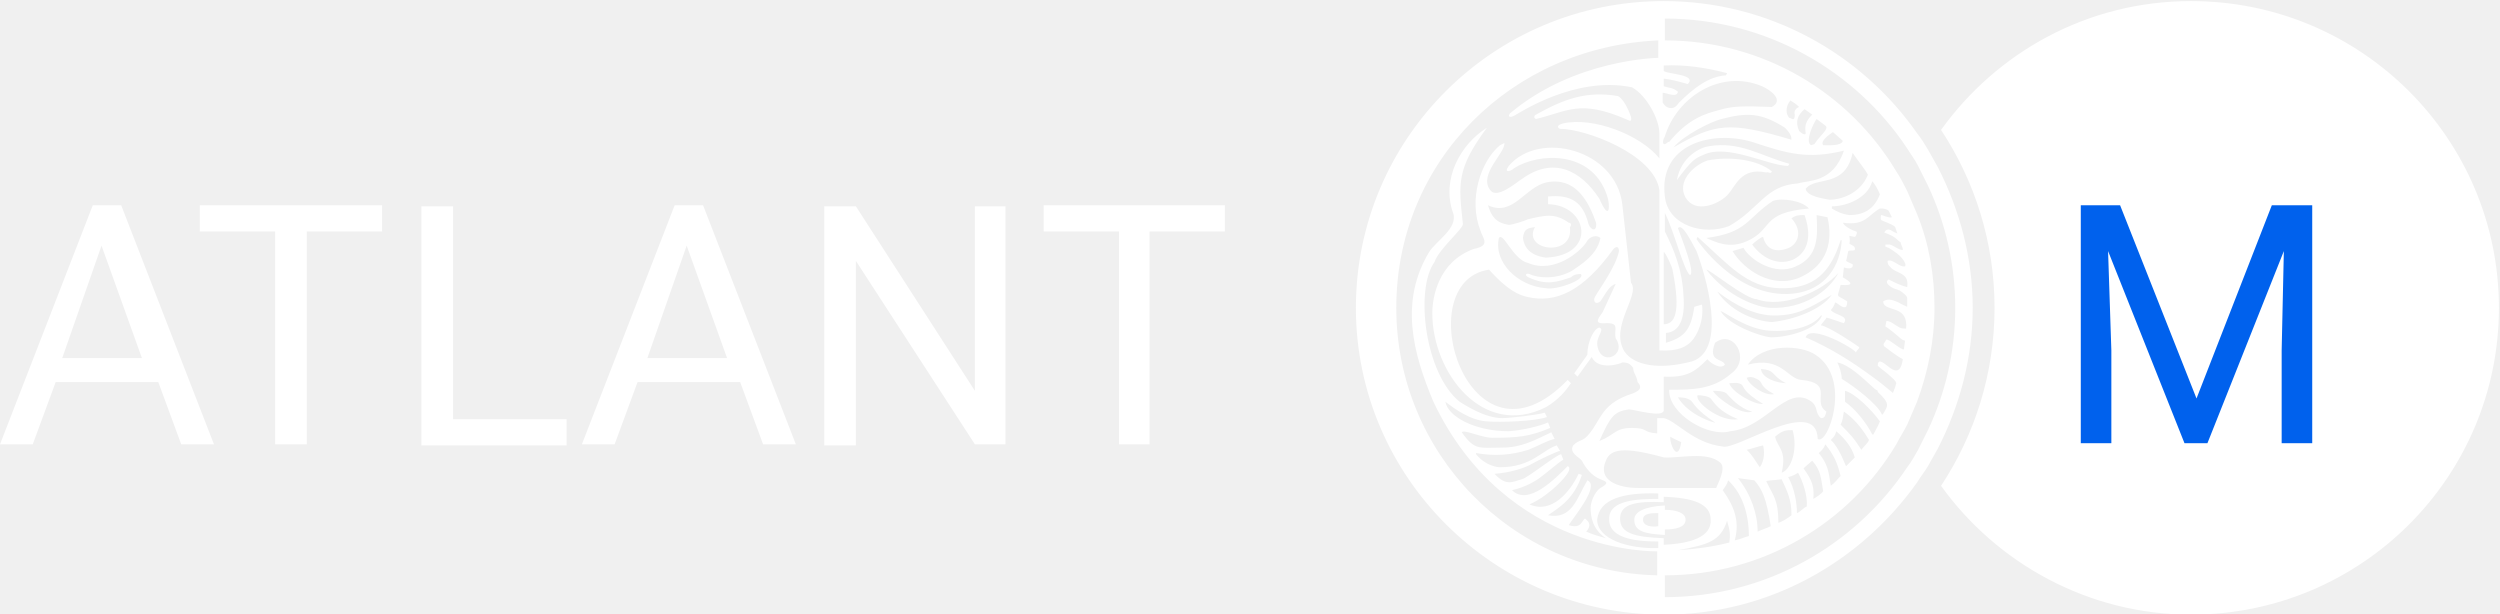
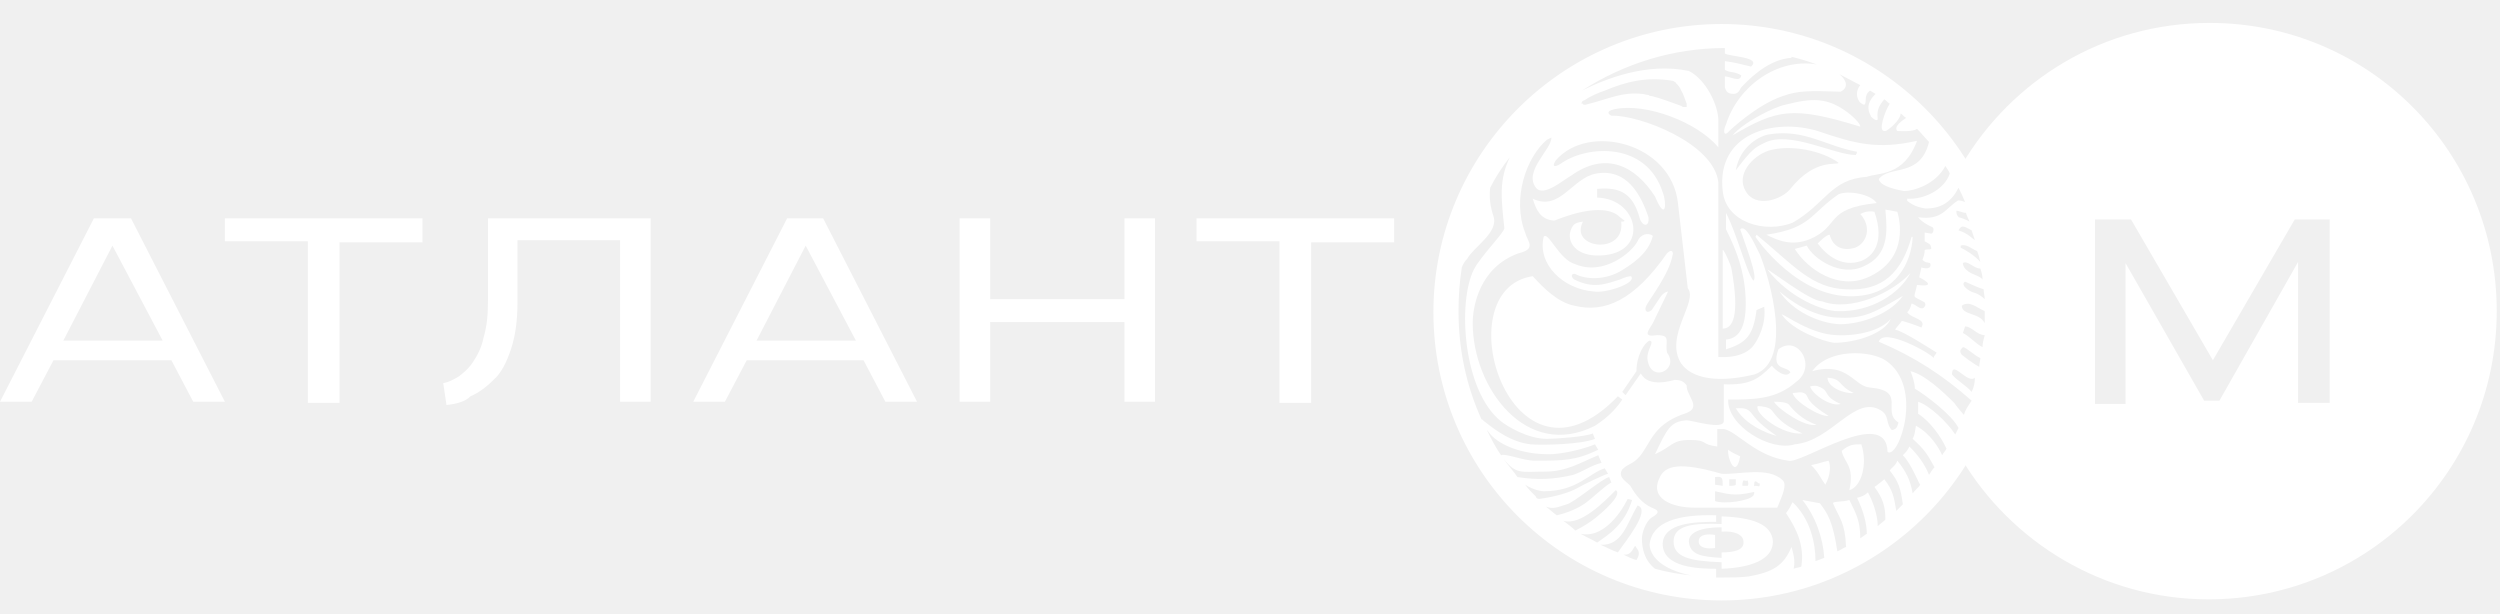
- <svg xmlns="http://www.w3.org/2000/svg" version="1.1" id="Layer_1" x="0px" y="0px" viewBox="0 0 229 56.2" style="enable-background:new 0 0 229 56.2;" xml:space="preserve">
+ <svg xmlns="http://www.w3.org/2000/svg" version="1.1" id="Layer_2" x="0px" y="0px" viewBox="0 0 229 56.2" style="enable-background:new 0 0 229 56.2;" xml:space="preserve">
  <style type="text/css">
	.st0{fill:#FFFFFF;}
- 	.st1{fill:#0061ED;}
</style>
-   <g id="Logo-_x2F_-blue-_x2F_-horizontal">
-     <g id="logo-atlant" transform="translate(23, 50)">
-       <g id="Logo" transform="translate(517, 0)">
-         <path id="Shape" class="st0" d="M-383.5-36.6c-0.7,0.1-2.5,0.9-2.9,3.1c1.4-1.9,1.7-2,2.4-2.3c2.2-1.1,6,1,7.8,1     c0-0.1,0.1-0.1,0.1-0.2C-378.7-35.7-380.6-37.1-383.5-36.6z M-383.6-35.3c-1.4,0.5-2.8,2-2,3.4c0.9,1.5,3,0.6,3.8-0.2     c0.8-0.8,1.2-2.6,3.6-2.1c0.2-0.1,0.4,0.2,0.5-0.1C-379-35.4-381.6-35.7-383.6-35.3z M-362.5-34.7c-0.3-0.5-0.6-1.1-0.9-1.6     c-0.3-0.5-0.6-1-1-1.5c-5.1-7.3-13.6-12.1-23.2-12.1c-15.6,0-28.2,12.6-28.2,28.1s12.7,28.1,28.2,28.1c9.6,0,18-4.8,23.2-12.1     c0.3-0.5,0.7-1,1-1.5c0.3-0.5,0.6-1.1,0.9-1.6c2-3.9,3.2-8.3,3.2-12.9S-360.5-30.8-362.5-34.7z M-387.6-21.9L-387.6-21.9v-5     c0.1-0.1,0.8,1.4,0.8,1.6c0.8,4,0.2,5-0.8,5V-21.9L-387.6-21.9z M-388.2,2.7c-13.3-0.3-23.9-11.2-23.9-24.5     c0-13.5,10.6-23.9,24-24.5v1.6c0,0-7.7,0.1-13.6,5.1c-0.2,0.3,0,0.4,0.4,0.2c0.4-0.2,5.6-3.7,10.8-2.6c1.4,0.8,2.5,3,2.5,4.2v2.3     c-1.8-2.2-6.1-3.8-8.8-3.2c-0.8,0.2-0.4,0.5-0.3,0.5c2.3,0,8.6,2.3,9.1,5.6v14.7c1.8,0.1,2.5-0.4,2.9-0.8c0.6-0.6,1.2-2,1-3.4     l-0.7,0.2h0c-0.3,2.1-0.9,2.8-2.6,3.3v-0.9c1.2-0.1,1.8-1.2,1.6-3.5c-0.1-2.2-0.8-4-1.7-5.8v-1.7c0.9,1.8,1.7,5.2,2.3,5.7     c0.5-0.2-0.7-3.2-1.1-4.3c0.4-0.5,1.2,1.2,1.7,2.1c0.8,2.1,2.9,9-0.4,10.1c-3,0.8-5.3,0.4-6.2-0.9c-1.4-2.3,1.5-5.2,0.6-6.3     l-0.8-7.2c-0.6-5-7.6-6.8-10.4-3.5c-0.5,0.7,0.2,0.5,0.5,0.2c2.2-1.4,7.1-1.7,8.5,2.5c0.3,0.8,0.3,2.6-0.7,0.3     c-1.7-2.6-4.2-3.9-7.1-1.8c-0.5,0.3-2.3,1.9-2.9,1c-1.1-1.4,1.4-3.4,1.3-4.3l-0.4,0.2c-1.8,1.5-2.9,5-1.8,7.8     c0.2,0.7,1,1.4-0.6,1.7c-3.3,1.2-3.8,4.5-3.8,5.9c0,5.4,4.6,11.5,10.4,8.6c1.2-0.7,1.9-1.6,2.3-2.2l-0.3-0.3     c-9.1,9.4-14.7-9-7.2-10.1c0.9,1,2.1,2.2,3.5,2.5c2.6,0.6,5.1-0.5,7.9-4.4c0.4-0.4,0.5,0,0.5,0.2c-0.3,1.5-1.9,3.6-2.2,4.2     c-0.2,0.3,0,0.8,0.5,0.4c0.6-0.9,0.8-1.4,1.4-1.6l-1.2,2.6c-0.5,0.7-0.8,1.1,0.4,1c1.2,0,0.6,0.6,0.8,1.4     c1.1,1.6-1.5,2.7-1.7,0.5c0-0.8,0.7-1.3,0.2-1.5c-0.5,0.1-1.1,1.3-1.1,2.5l-1.2,1.7l0.3,0.3l1.3-1.8c0.6,1.3,2.7,0.6,2.8,0.5     c0.5,0,0.7,0.1,1,0.5c0,0.5,0.3,0.6,0.4,1.3c0.7,0.7-0.3,1-0.9,1.2c-2.4,0.9-2.5,2.3-3.5,3.5c-0.6,0.8-0.9,0.5-1.5,1.1     c-0.4,0.7,0.6,1.1,0.8,1.4c0.3,0.6,0.9,1.4,1.7,1.7c0.5,0.2,0.9,0.3,0,0.8c-0.6,0.4-0.9,1.4-0.9,1.8c0,0.9,0.2,2,1.4,2.8     c-0.7-0.2-1.1-0.3-1.8-0.6c0.6-0.7,0.1-1-0.1-1.2c-0.3,0.1-0.3,1-1.5,0.6c0.4-0.7,2.9-3.6,1.7-4.1c-1,1.7-1.4,3.6-3.6,3.2     c1-0.7,2.4-1.5,3.1-3.7l-0.3-0.1c-0.8,1.7-2.5,3.7-4.5,2.8c0.9-0.4,1.4-0.8,1.9-1.2c0.4-0.3,2.3-2,1.6-2.3     c-1.1,1.1-3.6,3.7-5.1,2.2c0.9-0.2,1.8-0.6,2.5-1.1c0.7-0.5,1.7-1.4,2.2-1.7l-0.2-0.5c-0.5,0.1-3.1,2.2-3.6,2.3     c-0.8,0.2-1.4,0.7-2.5-0.5c1.4-0.1,2.7-0.5,3.4-0.9c0.5-0.3,2.4-1.2,2.6-1.2l-0.3-0.5c-1.3,0.4-2.3,2-5.2,2     c-0.2,0-1.3-0.1-2.2-1.2l0-0.1c1.7,0.3,3.2,0.2,4.8-0.3c0.8-0.3,1.6-0.8,2.4-1l-0.3-0.6c-1.5,0.7-2.7,1.4-4.5,1.4     c-2.1,0-2.5,0.3-3.7-1.4c0.2-0.3,1.8,0.5,2.8,0.5c2.3,0,3.4-0.1,5.3-0.9l-0.2-0.5c-0.7,0.3-2.2,0.7-3.6,0.8     c-3.2,0-5.6-1.4-5.8-2.7c0.9,0.7,2.3,1.7,3.8,1.8c1.2,0.1,4.4,0,5.5-0.4l-0.2-0.4c-0.6,0.2-3.2,0.5-3.9,0.5     c-1.6,0-3.4-1.2-3.9-1.5c-3.2-2.6-4.1-10.3-2.3-12.8c0.4-1.2,2.7-3.1,2.6-3.5c-0.4-3.7-0.6-5,2.2-8.8c-2.4,1.5-4.2,4.7-3.1,7.8     c0.5,1.4-1.6,2.6-2.2,3.6c-2.7,4.5-1.5,9.2,0.4,13.7c6.7,14.1,20.5,13.7,20.5,13.7L-388.2,2.7z M-387.6-42.1v-0.7     c0.8,0.1,1.5,0.3,2.2,0.5c0.9-0.9-1.9-0.9-2.2-1.2V-44c1.9-0.1,3.9,0.2,5.8,0.7l-0.1,0.2c-1.6,0.1-3,1.2-4.3,2.5     c-0.1,0.1-0.3,0.5-0.7,0.5c-0.4,0-0.6-0.2-0.8-0.5v-0.9c0.4,0,1.3,0.5,1.4-0.1C-386.8-42-387-41.9-387.6-42.1z M-367.6-29.8     c0.2,0.1,0.8,0.3,1.1,0.5c0.1,0.1,0.1,0.1,0.1,0.1l0.2,0.6c-0.1-0.1-0.3-0.1-0.4-0.2c-0.3-0.2-0.6-0.3-0.8,0.1     c0.3,0.1,0.5,0.2,0.7,0.3c0.4,0.2,0.6,0.5,0.8,0.6c0,0.2,0.2,0.4,0.2,0.7c-0.4,0-0.8-0.4-1.2-0.5c-0.1,0-0.3,0-0.4,0v0l0,0.2     c0.1,0,0.2,0.1,0.3,0.1c0.5,0.3,1.1,0.7,1.4,1.2c0.1,0.2,0.2,0.3,0.1,0.5c-0.1,0-0.1,0-0.2,0c-0.5-0.1-1-0.7-1.4-0.5     c0,0.3,0.1,0.4,0.2,0.5c0.3,0.4,0.8,0.5,1.1,0.7c0.3,0.2,0.6,0.4,0.5,1.2c-0.3-0.1-0.4-0.1-0.6-0.2c-0.3-0.1-0.5-0.2-1.1-0.5     c-0.5,0.3,0.3,0.8,0.7,0.9c0.1,0,0.2,0.1,0.3,0.1c0.3,0.2,0.7,0.5,0.7,0.7l0,0.8c-0.2-0.1-0.5-0.2-0.8-0.4     c-0.5-0.2-0.9-0.4-1.4-0.1c0,0.6,0.8,0.6,1.4,0.9c0.4,0.2,0.8,0.6,0.7,1.6c-0.2,0-0.4,0-0.6-0.1c-0.4-0.2-0.8-0.6-1.2-0.6     l-0.1,0.5c0.5,0.3,0.9,0.7,1.4,1.1c0.1,0.1,0.3,0.2,0.4,0.2l-0.1,0.8c0,0-0.1,0-0.1,0c-0.5-0.2-1.2-0.9-1.5-0.9     c-0.1,0.1-0.1,0.2-0.2,0.3c-0.1,0.1-0.1,0.3,0.1,0.4c0,0,0,0,0,0c0,0,1,0.8,1.6,1.1c-0.2,1.4-0.8,1.1-1.3,0.7     c-0.5-0.4-1-0.8-1-0.1c0.3,0.3,0.8,0.6,1.2,1c0.2,0.2,0.4,0.3,0.5,0.6c-0.1,0.3-0.1,0.4-0.2,0.6c0,0.1-0.1,0.2-0.1,0.3     c-0.6-0.5-1.2-1-1.9-1.5c-1.9-1.4-3.8-2.6-6.1-3.6c0.4-1.3,4.6,1.1,4.6,1.4c0.1-0.3,0.3-0.3,0.3-0.5c-0.4-0.3-2.8-1.9-3.5-2     c0-0.1,0.5-0.6,0.5-0.7c0.2,0,1.5,0.5,1.6,0.5c0.5-0.7-0.8-0.7-1.2-1.2c0.2-0.2,0.3-0.4,0.4-0.7c0.3,0.1,0.7,0.6,1,0.4     c0.1-0.2,0.1-0.3,0.1-0.5c-1.1-0.7-0.9-0.2-0.6-1.5c1.4,0.1,0.9-0.3,0.2-0.7l0.1-0.9c0.3,0.1,0.9,0.2,0.8-0.3     c-0.2-0.1-0.3-0.1-0.6-0.3c0.1-0.3,0.1-0.5,0.2-0.9c0.2-0.1,0.4,0,0.6-0.1c0.1-0.4-0.3-0.4-0.5-0.6c0.1-0.3,0-0.5,0-0.7l0.5,0.1     c0.1,0,0.3-0.5,0.1-0.5c-0.3-0.1-1-0.4-1.2-0.8c2.1,0.3,2.3-0.7,3.4-1.3c0,0,0.1,0,0.2,0c0.2,0,0.5,0.1,0.6,0.2l0.3,0.6     c-0.3,0.1-0.8-0.2-1-0.2C-367.8-29.8-367.6-29.8-367.6-29.8z M-382.2-5.1c0.2-0.3,0.4-0.5,0.5-0.9c1.5,1.4,1.9,3.5,1.9,5.1     c-0.4,0.1-0.8,0.3-1.3,0.4C-380.6-2.3-381.2-3.7-382.2-5.1z M-387.6-4.5c2.6,0.1,4.3,0.6,4.3,2.1c0.1,1.6-1.9,2.2-4.3,2.3v-0.6     c-2.8-0.1-4-0.5-4-1.8c0-1.4,1.6-1.6,4-1.5V-4.5z M-382.9-18.6c1.7-1.3,3.3,1.5,1.5,2.8c-1.7,1.5-3.6,1.5-5.7,1.5     c-0.1,2.2,3.6,4.4,5.6,3.8c3.2-0.3,5.1-4.2,7.3-2.8c0.8,0.5,0.4,1.1,1,1.6c0.4,0,0.4-0.3,0.5-0.6c-1.4-0.9,0.8-2.6-2.3-2.9     c-1.3-0.1-1.8-2.2-4.9-1.4c1.4-2,4.9-1.8,6.2-0.9c3.4,2.2,1.1,8.4,0.2,7.7c-0.1-4-7.5,1.1-8.7,0.7c-2.7-0.3-4.3-2.4-5.4-2.6h-0.6     v1.4c-1.4-0.1-0.8-0.5-2.3-0.5c-1.6,0-1.5,0.6-3,1.2c1-2.2,1.3-2.7,2.7-2.9c0.5,0,3.1,0.8,3.2,0.1v-3.1c2.2,0.1,2.9-0.5,4-1.6     c0.2,0.3,1.2,1,1.6,0.5C-382.2-17.2-383.6-16.8-382.9-18.6z M-373.6-30.3l1,0.2c0.3,1.3,0.6,4.1-2.5,5.5     c-2.5,1.1-5.1-0.6-6.2-2.4l1-0.3c0.6,1.1,2.9,2.6,4.8,1.7C-373.4-26.5-373.5-28.4-373.6-30.3z M-375.9-30     c0.4-0.3,0.7-0.3,1.2-0.3c0.9,2.6-0.2,3.7-1.1,4.1c-1.5,0.6-2.9-0.3-3.7-1.4c0.2-0.2,0.8-0.7,1-0.7c0.3,1.2,1.2,1.4,2.1,1.1     C-375.3-27.5-374.8-28.8-375.9-30z M-380-27.9c-1.6,0.7-2.8,0.1-3.7-0.3c3.8-0.5,3.7-1.8,6.1-3.4c0.9-0.3,2.7,0,3.3,0.7     C-378.8-30.5-377.5-29-380-27.9z M-377-23.6c3.2,0.1,4.7-1.5,5.6-4.4h0.1c-0.1,2.2-1.4,4.6-4.5,4.9c-5.2,0.5-8.8-5-8.8-5l0.1-0.2     C-381.6-25.7-380-23.7-377-23.6z M-379.1-22.6c2.4,0.9,6-0.7,7.5-2.4c-0.9,1.7-3.2,3.3-6.2,3.2c-1.1,0-4-1-5.9-3.5     C-383.5-25.4-380.1-22.6-379.1-22.6z M-377.5-13.9c-0.8,0.2-2.3-0.8-2.5-1.5c0.3-0.1,0.5-0.1,0.9,0.1     C-378.4-15-379-14.7-377.5-13.9z M-378.7-16.2c1.4,0.1,0.9,0.6,2.3,1.3C-377.1-14.9-378.6-15.3-378.7-16.2z M-384.5-13.8     c0.4,0,1,0.1,1.2,0.3c0.4,0.5,0.8,1.2,2.5,1.9C-382.4-11.3-384.8-13.2-384.5-13.8z M-382.9-11.3c0.1,0.1-2.4-0.6-3.4-2.3     c0.3,0,0.8,0,1.2,0.3C-384.8-13-384.7-12.5-382.9-11.3z M-383.1-14.2c0.3,0,1.1,0,1.3,0.3c0.3,0.3,1.1,1.3,2.3,1.6     C-380.5-11.9-382.8-13.6-383.1-14.2z M-381.6-14.9c0.4,0,0.7-0.1,1.1,0.1c0.3,0.2,0,0.6,2,1.8C-379.3-12.9-381.4-14.1-381.6-14.9     z M-382.4-21.5c0.3,0,2.4,1.7,4.6,1.8c1.7,0.1,3.8-0.3,4.6-1.4h0.1c-0.5,1.3-3.1,2-4.7,2C-378.8-19.2-381.6-20.2-382.4-21.5z      M-377.7-20.5c-1.7-0.1-3.9-1.1-5-2.8h0c1.8,1.4,3.6,2.2,5.2,2.2c2.1,0,3.1-0.6,5.3-1.9C-373.2-21.6-375.7-20.7-377.7-20.5z      M-377.4-10c0.7-0.6,1-0.6,1.6-0.6c0.5,1.7-0.1,3.6-1,3.9C-376.3-8.8-377.2-9-377.4-10z M-378.8-7.2c-0.5-0.7-0.6-1-1.2-1.6     c0.5-0.1,1-0.3,1.5-0.4C-378.4-8.8-378.3-7.9-378.8-7.2z M-386-9.5c-0.3,2-1.1,0.1-1-0.5C-386.7-9.8-386.4-9.7-386-9.5z      M-392.9-7.8c0.4-1.1,1.7-1.3,5.3-0.3c1.4,0.1,4-0.6,5.2,0.5c0.4,0.4,0.1,1.2-0.4,2.3h-7.1C-391.8-5.3-393.7-6-392.9-7.8z      M-381.8-2.3c0.3,1,0.3,1.4,0.2,2c-1.6,0.4-3.1,0.6-4.7,0.7C-383.6-0.1-382.4-0.4-381.8-2.3z M-380.8-6.2l1.5,0.2     c0.7,0.8,1.1,1.6,1.5,4.2c-0.4,0.2-0.8,0.3-1.2,0.5C-379-2.9-379.6-4.7-380.8-6.2z M-378.2-5.9c-0.1-0.1,0.8-0.1,1.4-0.2     c0.5,1.1,0.9,1.8,0.9,3.3c-0.4,0.3-0.7,0.5-1.2,0.7C-377.1-4.3-377.6-4.6-378.2-5.9z M-376.2-6.3c0.4-0.1,0.6-0.2,0.9-0.4     c0.4,0.7,0.9,2.1,0.8,3.1c-0.3,0.1-0.6,0.5-0.9,0.6C-375.4-3.9-375.6-5.2-376.2-6.3z M-374.8-7.1c0.1-0.1,0.8-0.7,0.8-0.7     c0.8,0.9,0.8,1.6,1,2.8c-0.1,0.2-0.7,0.6-0.9,0.7C-373.8-5.4-374-6-374.8-7.1z M-373.4-8.5c0.2-0.2,0.4-0.3,0.6-0.8     c0.8,1,1.1,1.7,1.4,2.9c-0.3,0.3-0.5,0.6-0.9,0.9C-372.5-6.9-372.6-7.5-373.4-8.5z M-372.3-9.7c0.3-0.3,0.4-0.4,0.5-0.8     c0.8,0.7,1.4,1.4,1.7,2.4l-0.8,0.8C-370.9-7.2-371.5-9-372.3-9.7z M-371.4-11.1c0.2-0.4,0.2-0.6,0.3-1.2c1.2,0.8,2,2.1,2.3,2.6     c-0.1,0.3-0.4,0.5-0.7,0.9C-370.2-9.9-370.5-10.2-371.4-11.1z M-371-13.2v-1c0.9,0.2,2.5,1.8,3.2,2.8c-0.2,0.5-0.4,0.8-0.6,1.2     l-0.1,0C-369-11.2-370-12.5-371-13.2z M-371.3-15.3c0-0.5-0.2-1.1-0.4-1.5c1.1,0.2,2.4,1.5,3.4,2.4c0.1,0.1,0.2,0.1,0.3,0.2v0.1     c1.2,1.1,0.9,1.3,0.5,2c0,0-0.1,0.1-0.1,0.1C-368-13-370.3-14.7-371.3-15.3z M-370.6-30.3c-0.7-0.1-1.1-0.3-1.6-0.6     c0-0.1,0-0.1,0-0.2c1.4,0,3.3-0.8,3.7-2.3c0.2,0.2,0.5,0.7,0.7,1.2C-368.3-30.9-369.2-30.3-370.6-30.3z M-372.4-31.7     c-0.5-0.1-2.1-0.3-2.2-1c0.9-1.2,3.6,0,4.3-3.3c0.4,0.6,1.2,1.6,1.4,2C-369.6-32.2-371.5-31.7-372.4-31.7z M-375.3-33.2     c-3,0.2-3.5,2.3-6.3,3.9c-2.3,0.9-5.6,0-5.9-2.7c-0.6-4.8,4.3-6.1,8-5c3.3,1.1,5.1,1.6,8.4,0.8     C-372.1-33.2-374.4-33.5-375.3-33.2z M-373-36.7c-0.3-0.4,0.6-1,0.9-1.2l0.9,0.8C-371.3-36.6-372.6-36.7-373-36.7z M-373.8-36.8     l-0.3,0.1c-0.6-0.3,0.2-2,0.5-2.4l0.8,0.6C-372.4-38.2-373.3-37.6-373.8-36.8z M-374.6-37.8c0,0.2-0.3,0.1-0.6-0.2     c-0.4-0.9-0.1-1.5,0.5-2l0.7,0.5C-374.6-38.9-374.7-38.5-374.6-37.8z M-375.6-39.5c0,0.7-0.3,0.3-0.5,0.3c-0.3-0.3-0.4-1,0.1-1.6     c0.3,0.2,0.5,0.3,0.8,0.6C-375.5-40.1-375.7-39.8-375.6-39.5z M-375.9-37.2c-5.7-1.7-7-1.5-10.8,0.7c0.9-1.1,3.5-2.4,4.4-2.6     c2.3-0.6,3.6-0.6,5.8,0.8C-376-37.8-375.9-37.5-375.9-37.2z M-377.7-40.2c-2.6-0.1-3.6-0.1-4.9,0.3c-1.1,0.3-2.7,0.7-4.5,2.9     h-0.1c-0.5,0.5-0.6,0-0.3-0.5c1.1-3.6,5.1-6.2,8.9-4.6C-377.7-41.7-376.6-40.8-377.7-40.2z M-400-24.6c1.7,0.8,2.7,0.4,3.9,0     c0.3-0.3,0.7-0.3,0.9-0.3c0.5,0.5-2.2,1.5-3.2,1.3c-2.6-0.2-4.8-2.4-4.3-4.6c0.4-0.6,1.3,2,2.7,2.3c2.4,1,4.8-1.1,5.3-1.9     c0.3-0.6,1-0.7,1.3-0.4c-0.3,1.6-1.9,2.5-2.6,3c-1.4,0.8-3.1,0.7-3.9,0.3C-400.2-25-400.4-24.8-400-24.6z M-398.2-31.3     c3.7,0.1,4.5,4.7-0.2,4.9c-1.5-0.2-2-1-2.1-1.8c0.1-0.9,0.5-0.9,1.1-1c-1.2,2.2,3.6,2.8,3.2,0c0.1-0.1,0.1-0.1,0.1-0.3     c0,0-0.1-0.1-0.2-0.1c-1.3-0.9-2.1-0.7-3.8-0.3c-0.1,0.1-1.4,0.5-1.7,0.5v0c-1.2-0.2-1.6-0.8-1.9-1.8c2.3,1.1,3.4-1.7,5.4-2.1     c2.6-0.5,3.8,1.7,4.5,3.7c0.1,0.9-0.5,0.7-0.7,0.1c-0.5-2-1.6-2.7-3.7-2.5V-31.3z M-388.1,0.2c-2.7,0.1-5.6-0.8-5.6-2.6     c0.2-1.9,2.4-2.5,5.6-2.4v0.5c-1.9,0-4.5,0.1-4.5,1.8c-0.1,2,3,2.1,4.5,2.1V0.2z M-363.4-10.6c-0.3,0.6-0.6,1.2-0.9,1.8     c-0.3,0.5-0.6,1.1-1,1.6c-4.8,7.2-13,11.9-22.2,11.9V3.6l0,0V2.7c9,0,16.9-4.8,21.2-12c0.3-0.6,0.7-1.2,1-1.8     c0.3-0.7,0.6-1.4,0.9-2.1c1-2.7,1.6-5.6,1.6-8.6s-0.5-5.9-1.6-8.6c-0.3-0.7-0.6-1.4-0.9-2.1c-0.3-0.6-0.6-1.2-1-1.8     c-4.3-7.2-12.2-12-21.2-12v-0.8l0,0v-1.2c9.3,0,17.5,4.8,22.2,11.9c0.3,0.5,0.7,1,1,1.6c0.3,0.6,0.6,1.2,0.9,1.8     c1.6,3.4,2.5,7.2,2.5,11.2C-360.9-17.8-361.8-14-363.4-10.6z M-339.3-49.9c-9.5,0-17.8,4.7-22.9,11.8c3.1,4.7,4.9,10.3,4.9,16.3     s-1.8,11.6-4.9,16.3c5.1,7.1,13.5,11.8,22.9,11.8c15.6,0,28.2-12.6,28.2-28.1S-323.7-49.9-339.3-49.9z M-399.3-39.1     c2.9-0.7,4-1.8,8.2,0c0.3,0.1,0.6,0.4,0.5-0.2c-0.6-1.7-1.2-1.9-1.2-1.9c-2.9-0.5-5,0.3-7.5,1.7     C-399.4-39.5-399.6-39.2-399.3-39.1z M-390.3-2.4c0,1.1,1,1.3,2.8,1.4v-0.5c1,0,1.9-0.2,1.9-0.9c0-0.6-0.8-0.9-1.9-0.9v-0.4     C-389.4-3.6-390.3-3.1-390.3-2.4z M-388.1-1.8c-0.6,0.1-1.4,0-1.4-0.6c0-0.6,0.8-0.6,1.4-0.6V-1.8z" />
-         <polygon id="Path" class="st1" points="-345.8,-31.2 -338.8,-13.5 -331.9,-31.2 -328.2,-31.2 -328.2,-9.4 -331,-9.4 -331,-17.9      -330.8,-27 -337.8,-9.4 -339.9,-9.4 -346.9,-27 -346.6,-17.9 -346.6,-9.4 -349.4,-9.4 -349.4,-31.2    " />
+   <g id="Logo_4_">
+     <g id="SYMBOL">
+       <path id="M_1_" class="st0" d="M202.4,2.1c-9.7,0-18.1,5.2-22.7,13c2.4,3.9,3.7,8.5,3.7,13.4c0,4.9-1.4,9.5-3.8,13.4    c4.6,7.8,13.1,13,22.7,13c14.6,0,26.4-11.8,26.4-26.4S217,2.1,202.4,2.1z M213.3,36.9h-2.8V24l-7.2,12.7h-1.4l-7.2-12.6v12.9h-2.8    V20.1h3.3l7.5,12.9l7.5-12.9h3.2V36.9z" />
+       <g>
+         <path class="st0" d="M175.1,21.7c-0.9,3.2-2.6,5-6,4.8c-3.2-0.1-4.9-2.3-8.2-5l-0.1,0.2c0,0,4,6,9.5,5.4c3.3-0.3,4.8-3,4.9-5.4     H175.1z" />
+         <path class="st0" d="M173.2,29.2L173.2,29.2c-0.9,1.1-3.1,1.6-5,1.5c-2.4-0.1-4.7-1.9-5-1.9c1,1.5,3.9,2.5,4.8,2.6     C169.9,31.4,172.6,30.6,173.2,29.2z" />
+         <path class="st0" d="M170.7,24.4c-2.1,1-4.6-0.7-5.2-1.9l-1.1,0.3c1.2,1.9,4,3.8,6.7,2.6c3.4-1.5,3.1-4.6,2.7-6l-1.1-0.2     C172.9,21.3,173,23.4,170.7,24.4z" />
+         <path class="st0" d="M168.4,17.8c-2.6,1.8-2.5,3.1-6.6,3.7c1,0.5,2.3,1.1,4,0.4c2.8-1.2,1.3-2.8,6.1-3.3     C171.4,17.8,169.3,17.4,168.4,17.8z" />
+         <path class="st0" d="M166.9,27.6c-1.1,0-4.8-2.9-5-2.9c2.1,2.7,5.2,3.8,6.4,3.8c3.1,0.1,5.7-1.6,6.7-3.5     C173.4,26.8,169.5,28.6,166.9,27.6z" />
+         <path class="st0" d="M174.3,27.1c-2.4,1.4-3.5,2.1-5.7,2c-1.8,0-3.7-0.8-5.6-2.4l0,0c1.2,1.8,3.6,2.9,5.5,3     C170.6,29.7,173.2,28.7,174.3,27.1z" />
+         <path class="st0" d="M170.4,19.6c1.1,1.2,0.6,2.7-0.5,3.1c-1,0.3-2,0-2.3-1.2c-0.3,0-0.9,0.6-1.1,0.8c0.9,1.2,2.3,2.2,4,1.6     c1-0.4,2.2-1.6,1.2-4.5C171.2,19.3,170.8,19.4,170.4,19.6z" />
+         <path class="st0" d="M166.5,12c-4-1.2-9.3,0.2-8.7,5.5c0.3,2.9,3.9,3.9,6.4,2.9c3-1.7,3.5-4,6.8-4.2c1-0.4,3.4,0,4.6-3.3     C172,13.7,170,13.2,166.5,12z M164,17.3c-0.8,1-3.2,1.8-4.1,0.2c-0.9-1.5,0.6-3.2,2.1-3.7c2-0.6,4.9,0,6.4,1.1     C168.4,15.2,166.3,14.4,164,17.3z M170,14.2c-2,0-6.1-2.3-8.4-1.1c-0.8,0.4-1.1,0.5-2.6,2.5c0.4-2.3,2.3-3.2,3.1-3.3     c3.2-0.5,5.2,1.1,8,1.6C170.1,14.1,170,14.1,170,14.2z" />
+         <path class="st0" d="M167.2,44.4c0.5-0.9,0.5-1.8,0.3-2.2c-0.5,0.1-1,0.3-1.6,0.4C166.6,43.3,166.7,43.7,167.2,44.4z" />
+         <path class="st0" d="M163.5,9.6c-1,0.2-3.8,1.6-4.8,2.8c4.1-2.4,5.5-2.7,11.7-0.8c0-0.2-0.3-0.6-0.9-1.1     C167.4,8.8,165.9,9,163.5,9.6z" />
+         <path class="st0" d="M157.7,43.4c-3.8-1.1-5.2-0.8-5.7,0.4c-0.9,1.9,1.2,2.7,3.2,2.7l7.6,0c0.5-1.2,0.9-2.1,0.5-2.5     C162,42.7,159.2,43.5,157.7,43.4z M157.1,43.7c0.7-0.1,0.7,0.1,0.7,0.8l-0.7-0.1V43.7z M160.7,44.2c0.1-0.3,0.3,0.1,0.5,0.1     c0.1,0-0.1,0.1,0,0.2c-0.1,0.1-0.2,0-0.4,0C160.6,44.6,160.7,44.4,160.7,44.2z M160.6,45.4c-0.4,0.5-2.7,0.8-3.5,0.5v-0.9     c1.1,0.2,1.6,0.5,3.4,0.1C160.8,45,160.7,45.2,160.6,45.4z M159.7,44c0.1,0,0.3,0.1,0.4,0c0,0.2,0.1,0.3,0,0.5     c-0.3,0-0.3,0-0.5,0C159.6,44.3,159.6,44.2,159.7,44z M158.4,43.9l0.6,0c0,0.2,0,0.3,0,0.5c-0.1,0.1-0.3,0.1-0.6,0.1L158.4,43.9z     " />
+         <path class="st0" d="M166.4,38.9c-1.3-0.4-2.2-1.4-2.5-1.8c-0.2-0.3-1.1-0.3-1.4-0.3C162.9,37.5,165.4,39.2,166.4,38.9z" />
+         <path class="st0" d="M159.4,41.8c-0.4-0.2-0.7-0.3-1.1-0.6C158.2,41.9,159,44,159.4,41.8z" />
+         <path class="st0" d="M170.5,40.7c-0.7,0-1.1,0-1.8,0.6c0.2,1.1,1.2,1.3,0.7,3.6C170.5,44.6,171.1,42.5,170.5,40.7z" />
+         <path class="st0" d="M172.9,41.4c1,0.7,3.4-6-0.2-8.4c-1.4-0.9-5.2-1.1-6.7,1c3.3-0.9,3.8,1.4,5.3,1.5c3.4,0.3,1,2.2,2.6,3.2     c-0.1,0.3-0.1,0.6-0.6,0.7c-0.6-0.6-0.2-1.3-1-1.8c-2.4-1.5-4.5,2.8-7.9,3.1c-2.2,0.7-6.2-1.7-6.1-4.1c2.3,0,4.4,0,6.2-1.6     c2-1.4,0.2-4.4-1.6-3c-0.7,2,0.8,1.5,1.1,2.1c-0.4,0.6-1.4-0.2-1.7-0.6c-1.2,1.2-2,1.8-4.4,1.7v3.4c-0.1,0.8-2.9-0.1-3.4-0.1     c-1.5,0.1-1.8,0.8-2.9,3.1c1.6-0.7,1.5-1.3,3.2-1.3c1.7,0,0.9,0.4,2.5,0.6v-1.6h0.6c1.2,0.2,2.9,2.5,5.9,2.9     C164.9,42.6,172.8,37.1,172.9,41.4z" />
+         <path class="st0" d="M160.3,37.7c-0.4-0.4-0.9-0.3-1.3-0.3c1.1,1.9,3.9,2.6,3.7,2.5C160.8,38.6,160.7,38.1,160.3,37.7z" />
+         <path class="st0" d="M165.1,39.7c-1.9-0.8-2.4-1.6-2.8-2.1c-0.2-0.3-0.9-0.4-1.3-0.4C160.7,37.9,163.3,39.9,165.1,39.7z" />
+         <path class="st0" d="M166.8,35.5c-0.4-0.2-0.6-0.2-1-0.1c0.2,0.7,1.9,1.9,2.8,1.6C167,36.3,167.6,35.9,166.8,35.5z" />
+         <path class="st0" d="M169.8,36c-1.5-0.7-1-1.3-2.4-1.4C167.4,35.5,169,36.1,169.8,36z" />
+         <path class="st0" d="M165.4,36.1c-0.4-0.3-0.8-0.1-1.2-0.1c0.2,0.8,2.5,2.2,3.3,2.1C165.4,36.8,165.7,36.4,165.4,36.1z" />
+         <path class="st0" d="M162.4,49.6c-0.1-1.6-1.9-2.2-4.7-2.3l0,0.7c-2.6-0.1-4.4,0.1-4.4,1.6c0,1.4,1.4,1.8,4.4,1.9l0,0.6     C160.3,52,162.4,51.3,162.4,49.6z M157.7,50.6v0.5c-1.9-0.1-2.9-0.3-3-1.5c0-0.8,1-1.3,3-1.3v0.4c1.2-0.1,2,0.3,2,0.9     C159.8,50.4,158.8,50.6,157.7,50.6z" />
+         <path class="st0" d="M155.6,49.6c0,0.6,0.8,0.7,1.5,0.6V49C156.5,48.9,155.6,48.9,155.6,49.6z" />
+         <path class="st0" d="M144.3,25.1c0.9,0.5,2.7,0.6,4.2-0.3c0.8-0.5,2.5-1.5,2.9-3.2c-0.4-0.3-1.1-0.2-1.4,0.5     c-0.5,1-3.1,3.2-5.7,2.1c-1.5-0.4-2.5-3.1-2.9-2.5c-0.6,2.5,1.8,4.8,4.6,5c1.1,0.2,4-0.8,3.4-1.4c-0.2,0-0.6,0.1-1,0.3     c-1.3,0.4-2.4,0.9-4.2,0C143.8,25.3,144,25,144.3,25.1z" />
+         <path class="st0" d="M158.6,24.6c0-0.2-0.7-1.8-0.8-1.7v7.2C158.7,30.1,159.4,29,158.6,24.6z" />
+         <path class="st0" d="M150.2,20c0.2,0.7,0.9,0.9,0.8-0.1c-0.7-2.1-2-4.5-4.8-4c-2.2,0.4-3.3,3.5-5.8,2.3c0.3,1,0.7,1.9,1.9,2     c0,0,0.1,0,0.1,0c0.3-0.1,4.4-1.9,6-0.3c0.1,0.1,0.4,0.3,0.4,0.3c0,0.1-0.1,0.1-0.3,0.1c0.4,3.1-4.8,2.5-3.5,0     c-0.7,0.1-1,0.2-1.2,1.1c-0.1,0.9,0.6,1.9,2.3,2c5.1,0.2,4.2-5.2,0.2-5.3l0-0.8C148.5,17.1,149.6,17.8,150.2,20z" />
+         <path class="st0" d="M157.7,2.2c-14.5,0-26.4,11.8-26.4,26.4s11.8,26.4,26.4,26.4c14.5,0,26.4-11.8,26.4-26.4     S172.2,2.2,157.7,2.2z M181.8,27.4c-0.2-0.2-0.6-0.5-1-0.6c-0.4-0.1-1.3-0.7-0.8-1c0.9,0.4,1.1,0.5,1.7,0.7     C181.7,26.8,181.8,27.1,181.8,27.4z M181.6,25.6c-0.3-0.4-1-0.4-1.5-0.9c-0.1-0.1-0.3-0.3-0.3-0.6c0.4-0.3,1,0.5,1.6,0.5     C181.5,24.9,181.6,25.2,181.6,25.6z M181.4,24c-0.5-0.6-1.5-1.2-1.8-1.3l0-0.2l0,0c0.5-0.2,1,0.3,1.5,0.5     C181.2,23.2,181.3,23.6,181.4,24z M180.9,22c-0.3-0.2-0.6-0.6-1.5-0.9c0.3-0.6,0.6-0.3,1.2,0C180.7,21.4,180.8,21.7,180.9,22z      M180.4,20.3c-0.3-0.2-0.9-0.4-1-0.4c0-0.1-0.2-0.1-0.2-0.6c0.2,0,0.6,0.2,0.9,0.2C180.1,19.7,180.3,20,180.4,20.3z M135.7,38.4     c-1.4-3.1-2.1-6.4-2.1-9.9c0-1.4,0.1-2.7,0.3-4c0.1-0.3,0.3-0.6,0.5-0.8c0.6-1.1,2.9-2.4,2.4-3.9c-0.3-0.9-0.4-1.7-0.3-2.6     c0.5-1,1.1-1.9,1.8-2.8c-1,2.1-0.8,3.7-0.5,6.5c0,0.4-2.2,2.6-2.8,3.8c-1.5,3-1,11.1,2.5,13.9c0.5,0.4,2.4,1.6,4.2,1.6     c0.8,0,3.6-0.2,4.2-0.5l0.2,0.5c-1.2,0.5-4.7,0.6-5.9,0.5c-1.7-0.2-3.1-1.2-4.1-2C135.8,38.5,135.8,38.4,135.7,38.4z M137.5,41.7     c-0.5-0.7-0.9-1.5-1.3-2.3c0-0.1,0,0,0,0s0,0,0.1,0.1c0.8,1.2,3.1,2.2,5.9,2.1c1.5-0.1,3.2-0.6,3.9-0.9l0.3,0.5     c-2.1,1-3.2,1-5.8,1C139.5,42.2,137.9,41.5,137.5,41.7z M139,43.7c-0.4-0.6-0.9-1.1-1.3-1.7c1.2,1.5,1.6,1.2,3.8,1.2     c2,0,3.2-0.8,4.9-1.5l0.3,0.7c-0.9,0.2-1.7,0.8-2.6,1.1C142.4,43.9,140.9,44,139,43.7z M140.7,45.5c-0.4-0.4-0.7-0.7-1-1.1     c0.8,0.5,1.5,0.6,1.7,0.6c3.1,0,4.2-1.7,5.6-2.1l0.3,0.5c-0.2,0-2.3,1-2.8,1.3c-0.7,0.4-2,0.8-3.5,1     C140.8,45.7,140.7,45.6,140.7,45.5z M141.6,46.4c0.7,0.3,1.2,0,1.9-0.2c0.6-0.1,3.3-2.4,3.9-2.5l0.2,0.5     c-0.6,0.3-1.7,1.4-2.4,1.9c-0.7,0.5-1.7,0.9-2.6,1.1C142.3,47,142,46.7,141.6,46.4z M143.2,47.7c1.6,0.5,3.8-1.8,4.8-2.8     c0.7,0.4-1.3,2.1-1.8,2.5c-0.5,0.4-1.1,0.8-1.9,1.2C144,48.3,143.6,48,143.2,47.7z M144.8,48.9c1.9,0.4,3.5-1.6,4.3-3.2l0.4,0.1     c-0.7,2.3-2.2,3.2-3.2,3.9C145.8,49.4,145.3,49.2,144.8,48.9z M146.6,49.9c2,0.1,2.4-1.9,3.4-3.6c1.3,0.4-1.2,3.4-1.8,4.3     C147.6,50.4,147.1,50.1,146.6,49.9z M149.9,51.3c-0.4-0.1-0.8-0.3-1.2-0.5c0.8,0.1,0.9-0.7,1.1-0.8     C149.9,50.3,150.4,50.5,149.9,51.3z M179.9,38c0,0-0.1-0.1-0.1-0.1c0,0-0.6-0.7-0.8-1c-1-1-2.7-2.6-4-2.9     c0.2,0.5,0.4,1.1,0.4,1.6c1,0.6,3.4,2.4,4,3.6c-0.1,0.2-0.2,0.4-0.3,0.6c-0.7-1.1-2.4-2.7-3.4-3v1.1c1.1,0.7,2.1,2.1,2.6,3.2     c-0.1,0.2-0.3,0.4-0.4,0.6c-0.3-0.7-1.1-2-2.4-2.7c-0.1,0.6-0.1,0.8-0.3,1.2c1,0.9,1.3,1.3,2,2.6c-0.2,0.2-0.3,0.4-0.5,0.7     c-0.4-1-1-1.8-1.8-2.6c-0.2,0.4-0.3,0.5-0.6,0.8c0.8,0.8,1.5,2.7,1.6,2.7l0,0c-0.2,0.3-0.5,0.5-0.7,0.8c-0.2-1.2-0.6-2-1.4-3     c-0.2,0.5-0.5,0.6-0.7,0.9c0.8,1,1,1.6,1.2,3.1c-0.2,0.2-0.4,0.4-0.6,0.6c-0.2-1.2-0.3-1.9-1.1-2.9c0,0-0.7,0.6-0.9,0.7     c0.8,1.1,1,1.8,1,3c-0.2,0.2-0.5,0.4-0.7,0.6c0-1.1-0.5-2.4-0.9-3.1c-0.3,0.3-0.6,0.4-1,0.5c0.6,1.2,0.9,2.4,0.9,3.3     c-0.2,0.1-0.4,0.3-0.6,0.4c0-1.6-0.4-2.3-1-3.5c-0.6,0.2-1.5,0.1-1.5,0.3c0.6,1.4,1.1,1.7,1.2,4c-0.3,0.1-0.5,0.3-0.8,0.4     c-0.4-2.7-0.9-3.5-1.6-4.4l-1.6-0.3c1.2,1.5,1.9,3.5,2,5.3c-0.3,0.1-0.5,0.2-0.8,0.3c0-1.7-0.5-3.9-2.1-5.4     c-0.2,0.4-0.3,0.6-0.6,1c1,1.5,1.7,3,1.4,4.9c-0.2,0.1-0.5,0.1-0.7,0.2c0.1-0.5,0.1-1-0.2-2c-0.7,1.7-1.7,2.3-3.9,2.7     c-0.8,0.1-1.6,0.1-2.4,0.1c-0.2,0-0.4,0-0.6,0v-0.8c-1.6,0-4.9-0.1-4.9-2.3c0.1-1.9,2.9-2,4.9-2v-0.6c-3.5-0.1-5.9,0.6-6.1,2.7     c0.1,1.4,1.7,2.4,3.8,2.8c-1.1-0.1-2.2-0.3-3.3-0.6c-1-0.8-1.2-1.9-1.2-2.8c0-0.4,0.3-1.5,0.9-1.9c0.9-0.5,0.5-0.7,0-0.9     c-0.9-0.4-1.5-1.2-1.9-1.9c-0.2-0.4-1.3-0.8-0.8-1.6c0.6-0.6,0.9-0.4,1.6-1.2c1-1.2,1.2-2.8,3.8-3.8c0.6-0.2,1.4-0.4,1-1.3     c-0.3-0.7-0.5-0.9-0.5-1.4c-0.3-0.4-0.6-0.5-1.1-0.5c-0.1,0-2.4,0.8-3.1-0.6l-1.4,2l-0.3-0.3l1.3-1.9c0-1.4,0.7-2.6,1.2-2.8     c0.5,0.1-0.2,0.7-0.2,1.6c0.2,2.4,3,1.1,1.8-0.5c-0.2-1,0.4-1.6-0.9-1.6c-1.3,0.2-0.9-0.3-0.4-1.1l1.4-2.9     c-0.6,0.1-0.8,0.7-1.5,1.7c-0.5,0.4-0.7,0-0.5-0.4c0.3-0.6,2.1-2.9,2.4-4.6c0.1-0.2,0-0.7-0.5-0.2c-3,4.3-5.7,5.5-8.5,4.8     c-1.5-0.3-2.8-1.6-3.8-2.7c-8.2,1.2-2,21.2,7.8,11l0.4,0.3c-0.4,0.6-1.1,1.5-2.5,2.4c-6.3,3.2-11.2-3.5-11.2-9.4     c0-1.5,0.6-5.1,4.2-6.4c1.7-0.4,0.8-1.1,0.6-1.9c-1.2-3.1,0.1-6.9,2-8.5l0.4-0.2c0.1,1-2.6,3.1-1.4,4.6c0.7,0.9,2.6-0.8,3.2-1.1     c3.2-2.3,5.9-0.9,7.7,1.9c1,2.4,1.1,0.6,0.7-0.4c-1.5-4.6-6.8-4.3-9.2-2.7c-0.4,0.3-1.1,0.6-0.6-0.2c3-3.5,10.6-1.6,11.2,3.9     l0.9,7.8c1,1.2-2.2,4.4-0.6,6.9c1,1.4,3.4,1.8,6.7,1c3.6-1.2,1.4-8.8,0.5-11c-0.5-1-1.3-2.8-1.8-2.3c0.4,1.2,1.7,4.5,1.2,4.7     c-0.6-0.7-1.5-4.3-2.5-6.2V21c1,2,1.7,3.9,1.8,6.3c0.1,2.5-0.5,3.7-1.8,3.8v0.9c1.9-0.6,2.5-1.3,2.8-3.6h0l0.7-0.3     c0.2,1.5-0.5,3-1.1,3.7c-0.4,0.4-1.2,1-3.1,0.9l0-16c-0.4-3.6-7.3-6.2-9.8-6.1c-0.2-0.1-0.6-0.4,0.3-0.6c2.9-0.6,7.6,1.2,9.5,3.5     v-2.5c0-1.3-1.1-3.7-2.7-4.5c-3.8-0.8-7.6,0.7-9.8,1.8c3.9-2.5,8.4-3.9,13.1-3.9c0,0,0,0,0,0v0.5c0.4,0.3,3.4,0.3,2.4,1.2     c-0.8-0.2-1.6-0.4-2.4-0.5v0.8c0.5,0.3,0.8,0.1,1.5,0.5c-0.1,0.7-1,0.1-1.5,0.1v1c0.1,0.4,0.3,0.6,0.8,0.6c0.5,0,0.6-0.5,0.7-0.6     c1.3-1.4,2.9-2.6,4.6-2.7l0-0.1c0.8,0.2,1.5,0.4,2.3,0.7c-3.6-0.6-7.2,2-8.3,5.5c-0.3,0.6-0.2,1.2,0.3,0.6c0,0,2.5-2.4,4.9-3.2     c1.4-0.5,2.4-0.5,5.3-0.4c0.8-0.4,0.5-1.1-0.1-1.6c0.6,0.3,1.3,0.7,1.9,1c-0.5,0.6-0.3,1.3,0,1.6c0.2,0.1,0.5,0.5,0.5-0.3     c0-0.3,0.1-0.6,0.4-0.8c0.2,0.1,0.3,0.2,0.5,0.3c-0.6,0.6-0.9,1.2-0.4,2.1c0.3,0.3,0.6,0.4,0.6,0.2c-0.1-0.8,0.1-1.2,0.6-1.8     c0.2,0.1,0.3,0.3,0.5,0.4c-0.4,0.6-1.1,2.5-0.5,2.5c0.1,0,0.2,0,0.3-0.1c0.6-0.4,1.2-1.1,1.2-1.5c0.2,0.1,0.3,0.3,0.5,0.4     c-0.3,0.2-1.2,0.8-0.8,1.2c0.3,0,1.4,0.1,1.8-0.2c0.4,0.4,0.7,0.8,1.1,1.2c-0.8,3.3-3.6,2.1-4.6,3.4c0.1,0.7,1.8,1,2.3,1.1     c0.9,0,2.9-0.6,3.8-2.3c0.1,0.2,0.3,0.4,0.4,0.7c-0.5,1.5-2.4,2.4-3.9,2.3c0,0.1,0,0.1,0,0.2c0.5,0.4,1,0.6,1.7,0.7     c1.5,0,2.4-0.7,3-1.9c0.2,0.4,0.4,0.8,0.6,1.3c-0.3-0.1-0.6-0.2-0.7-0.1c-1.1,0.7-1.4,1.8-3.6,1.5c0.3,0.4,1,0.8,1.3,0.9     c0.2,0.1,0.1,0.6-0.1,0.6l-0.6-0.1c0,0.3,0,0.5,0,0.8c0.3,0.2,0.6,0.2,0.6,0.7c-0.2,0.1-0.4,0-0.6,0.1c0,0.4-0.1,0.6-0.2,0.9     c0.3,0.3,0.4,0.2,0.7,0.3c0.2,0.6-0.5,0.5-0.8,0.4l-0.2,0.9c0.8,0.4,1.4,0.9-0.2,0.7c-0.3,1.4-0.5,0.9,0.7,1.6     c0.1,0.2,0.1,0.3-0.1,0.5c-0.3,0.2-0.7-0.3-1.1-0.4c-0.1,0.4-0.2,0.6-0.4,0.8c0.4,0.6,1.8,0.6,1.3,1.4c-0.2-0.1-1.6-0.6-1.8-0.6     c-0.1,0.2-0.6,0.7-0.6,0.8c0.7,0.1,3.3,1.8,3.8,2.1c-0.1,0.2-0.2,0.2-0.3,0.5c0-0.3-4.6-2.9-5-1.5c3.3,1.4,5.9,3.1,8.5,5.4     C180.2,37.3,180,37.6,179.9,38z M144.9,9.4c0-0.1,0.1-0.2,0.2-0.2c0.6-0.4,1.3-0.7,1.9-0.9c1.9-0.8,3.8-1.3,6.2-0.9     c0,0,0.1,0,0.2,0.1c0,0,0.1,0,0.1,0.1c0,0,0.1,0.1,0.1,0.1c0.1,0.1,0.3,0.3,0.4,0.6c0.2,0.3,0.3,0.7,0.5,1.2c0,0.2,0,0.3,0,0.3     c0,0,0,0-0.1,0c0,0,0,0-0.1,0c0,0-0.1,0-0.1,0c-0.1,0-0.2-0.1-0.2-0.1c0,0,0,0,0,0c0,0,0,0,0,0c-1.1-0.4-1.9-0.7-2.7-0.9     c-0.1,0-0.2,0-0.3-0.1c-0.2,0-0.4-0.1-0.6-0.1c-1.9-0.2-3.1,0.5-5.2,1c-0.1,0-0.2,0-0.2-0.1C144.8,9.5,144.8,9.4,144.9,9.4z      M180.6,35.9c-0.5-0.6-1.3-1-1.8-1.6c0-1.4,1.4,0.9,2.1,0.3C180.9,35.1,180.8,35.5,180.6,35.9z M181.3,33.6     c-0.6-0.3-1.6-1.1-1.6-1.1c-0.2-0.3-0.2-0.4,0.1-0.7c0.3,0,1.1,0.8,1.6,1C181.4,33,181.3,33.3,181.3,33.6z M181.6,31.8     c-0.6-0.3-1.2-1-1.8-1.3l0.2-0.6c0.6,0,1.1,0.8,1.8,0.8C181.7,31.1,181.6,31.4,181.6,31.8z M179.7,28c0.7-0.5,1.4,0.2,2.1,0.5     c0,0.4,0,0.8,0,1.1C181.3,28.6,179.7,28.9,179.7,28z" />
      </g>
-       <path id="Shape_1_" class="st0" d="M-8.5-15h-9.4L-20-9.3h-3l8.5-21.9h2.6l8.5,21.9h-3L-8.5-15z M-17.3-17.2h7.3l-3.7-10.3    L-17.3-17.2z M12-28.8H5.1v19.5H2.2v-19.5h-6.9v-2.4H12V-28.8z M18.5-11.6h10.4v2.4H15.6v-21.9h2.9V-11.6L18.5-11.6z M44.8-15    h-9.4l-2.1,5.7h-3l8.5-21.9h2.6l8.5,21.9h-3L44.8-15z M36.3-17.2h7.3l-3.7-10.3L36.3-17.2z M69.2-9.3h-2.9L55.4-26.1v16.9h-2.9    v-21.9h2.9l10.9,16.9v-16.9h2.8V-9.3L69.2-9.3z M89.2-28.8h-6.9v19.5h-2.8v-19.5h-6.9v-2.4h16.6V-28.8z" />
+     </g>
+     <g id="ATLANT_3_">
+       <path class="st0" d="M0,36.8L8.6,20H12l8.6,16.8h-2.9l-2-3.8H4.9l-2,3.8H0z M14.9,31.2l-4.6-8.7l-4.5,8.7H14.9z" />
+       <path class="st0" d="M20.6,20h18.1v2.2h-7.6v14.7h-2.9V22.1h-7.6V20z" />
+       <path class="st0" d="M40.9,37.1l-0.3-2c0.5-0.1,0.9-0.3,1.4-0.6c0.4-0.3,0.9-0.7,1.3-1.3c0.4-0.6,0.8-1.3,1-2.3    c0.3-1,0.4-2.1,0.4-3.4V20h14.9v16.8h-2.8V22h-9.4v5.7c0,1.7-0.2,3.1-0.6,4.3c-0.4,1.2-0.9,2.2-1.6,2.8c-0.7,0.7-1.4,1.2-2.1,1.5    C42.6,36.8,41.8,37,40.9,37.1z" />
+       <path class="st0" d="M63.5,36.8L72.1,20h3.3l8.6,16.8h-2.9l-2-3.8H68.4l-2,3.8H63.5z M78.4,31.2l-4.6-8.7l-4.5,8.7H78.4z" />
+       <path class="st0" d="M90.7,20v7.4H103V20h2.8v16.8H103v-7.3H90.7v7.3h-2.8V20H90.7z" />
+       <path class="st0" d="M109.6,20h18.1v2.2h-7.6v14.7h-2.9V22.1h-7.6V20z" />
    </g>
  </g>
</svg>
